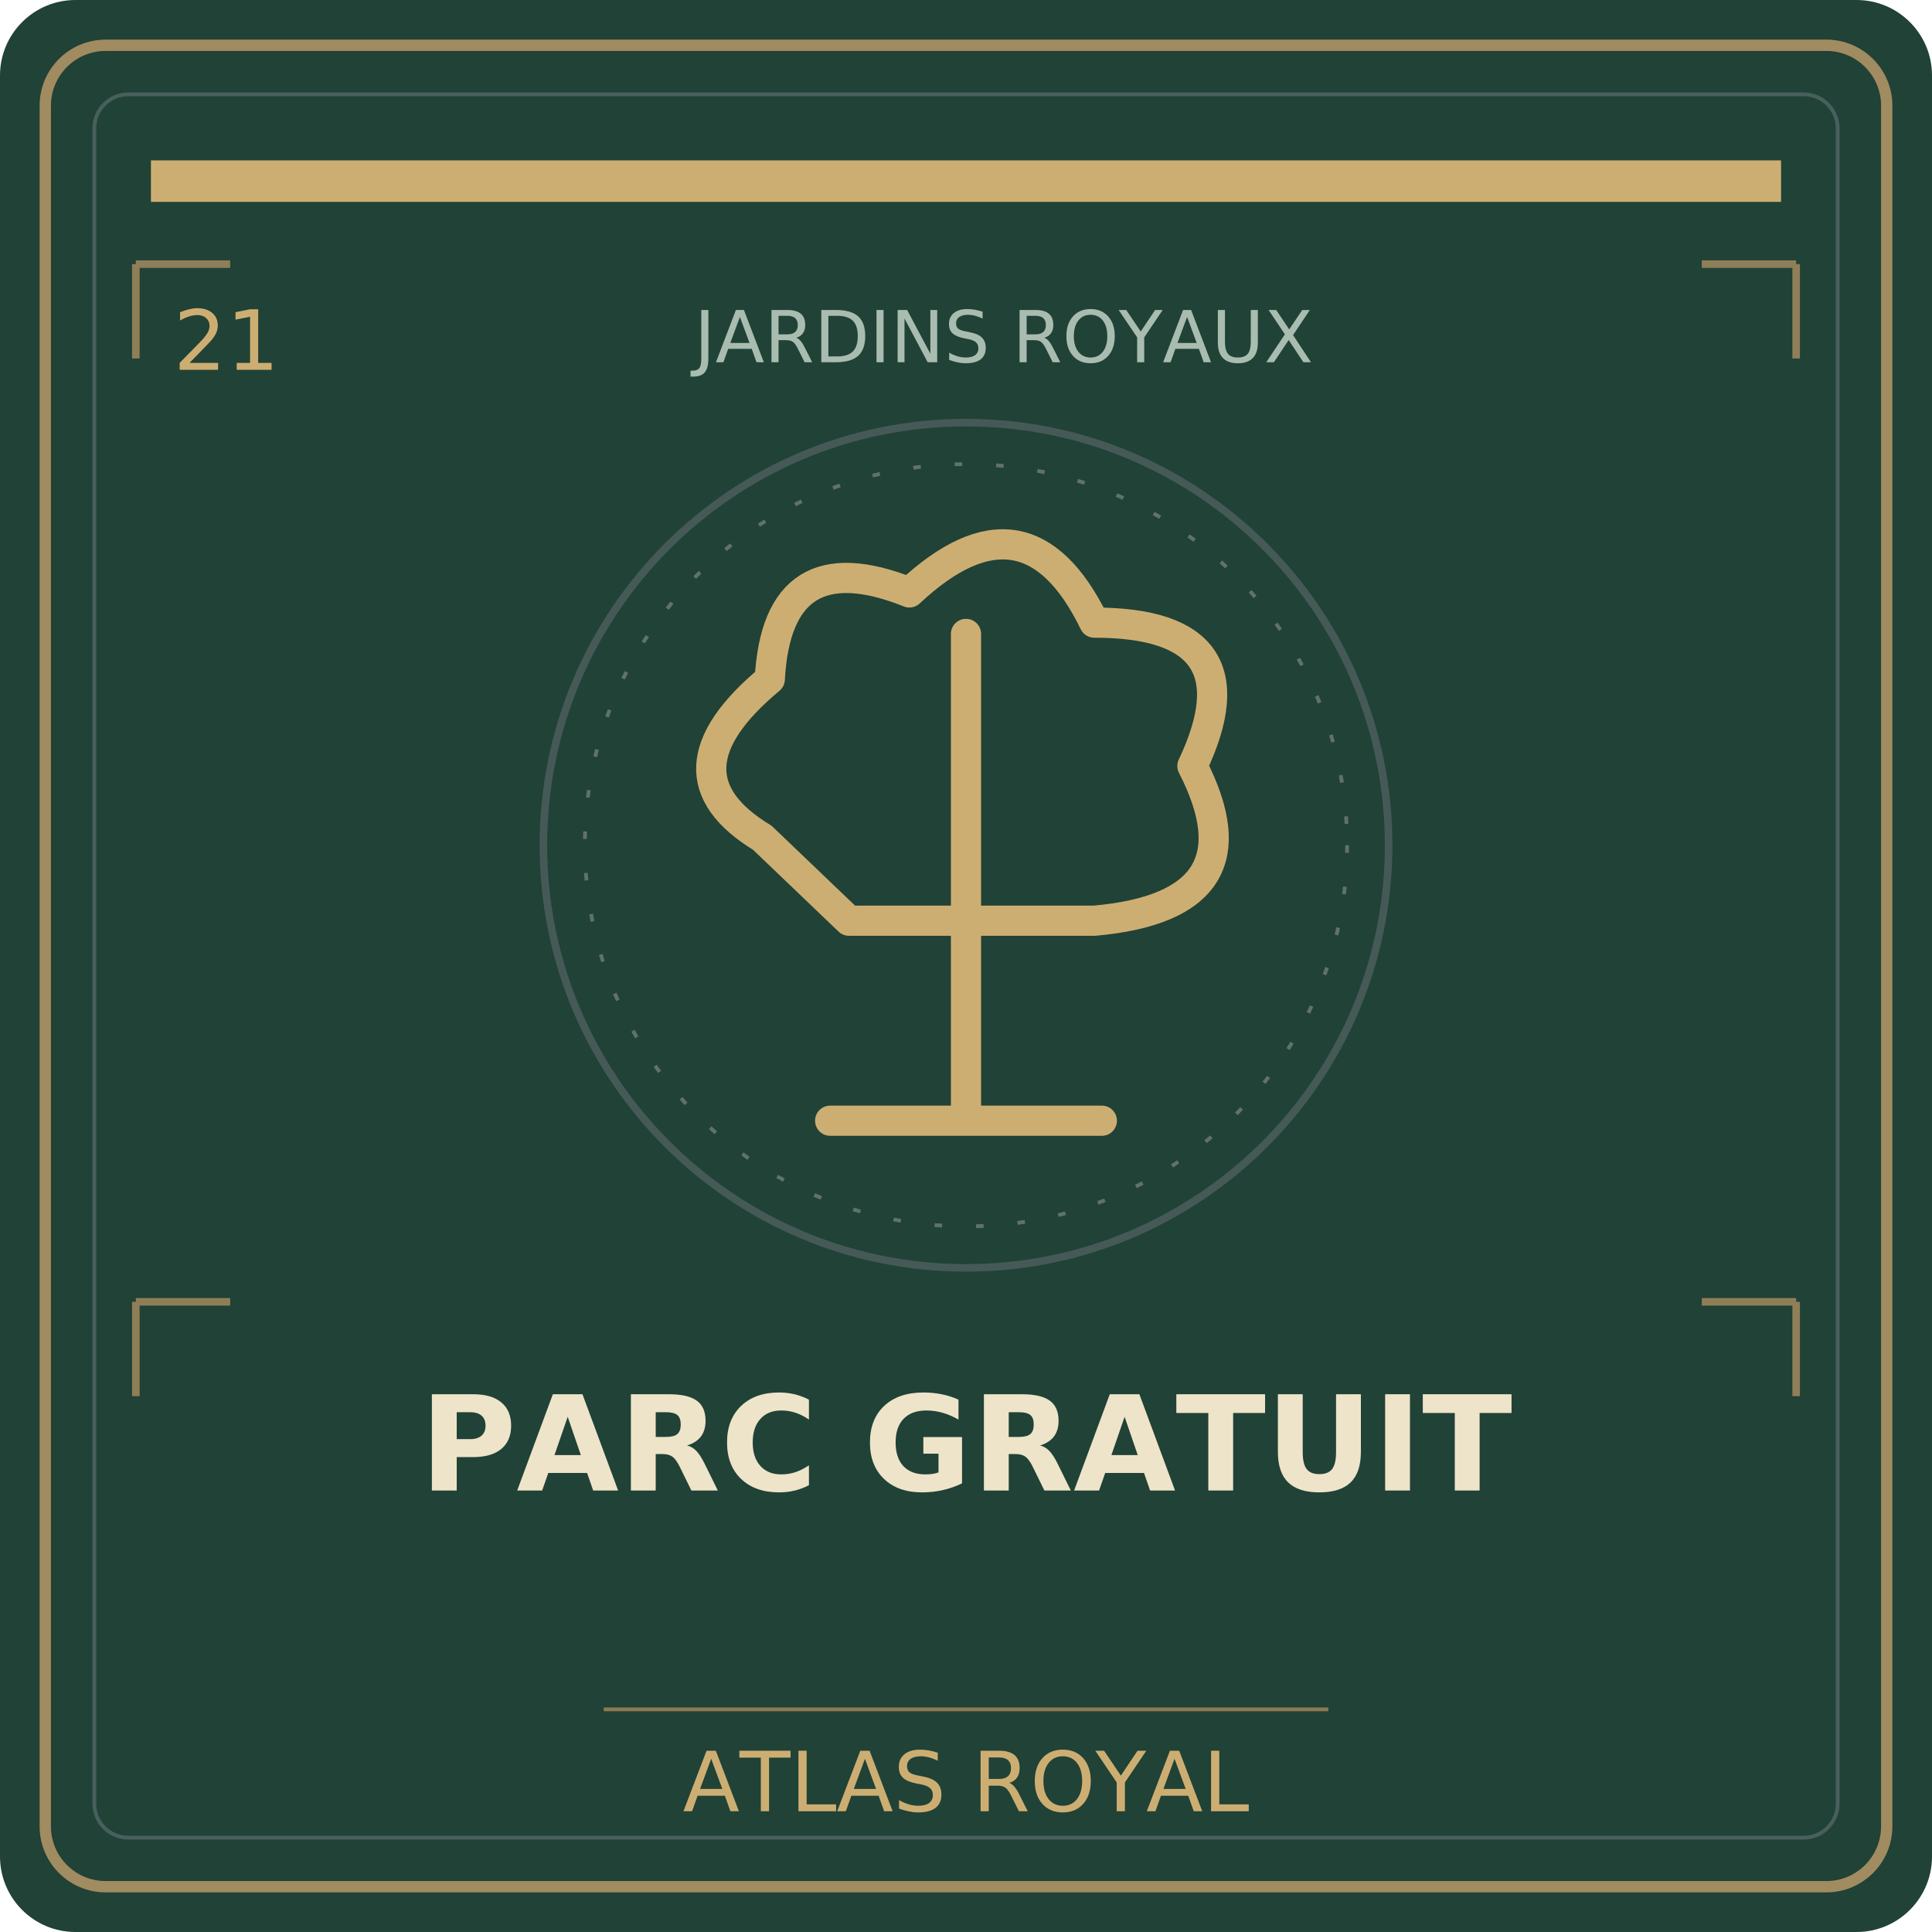
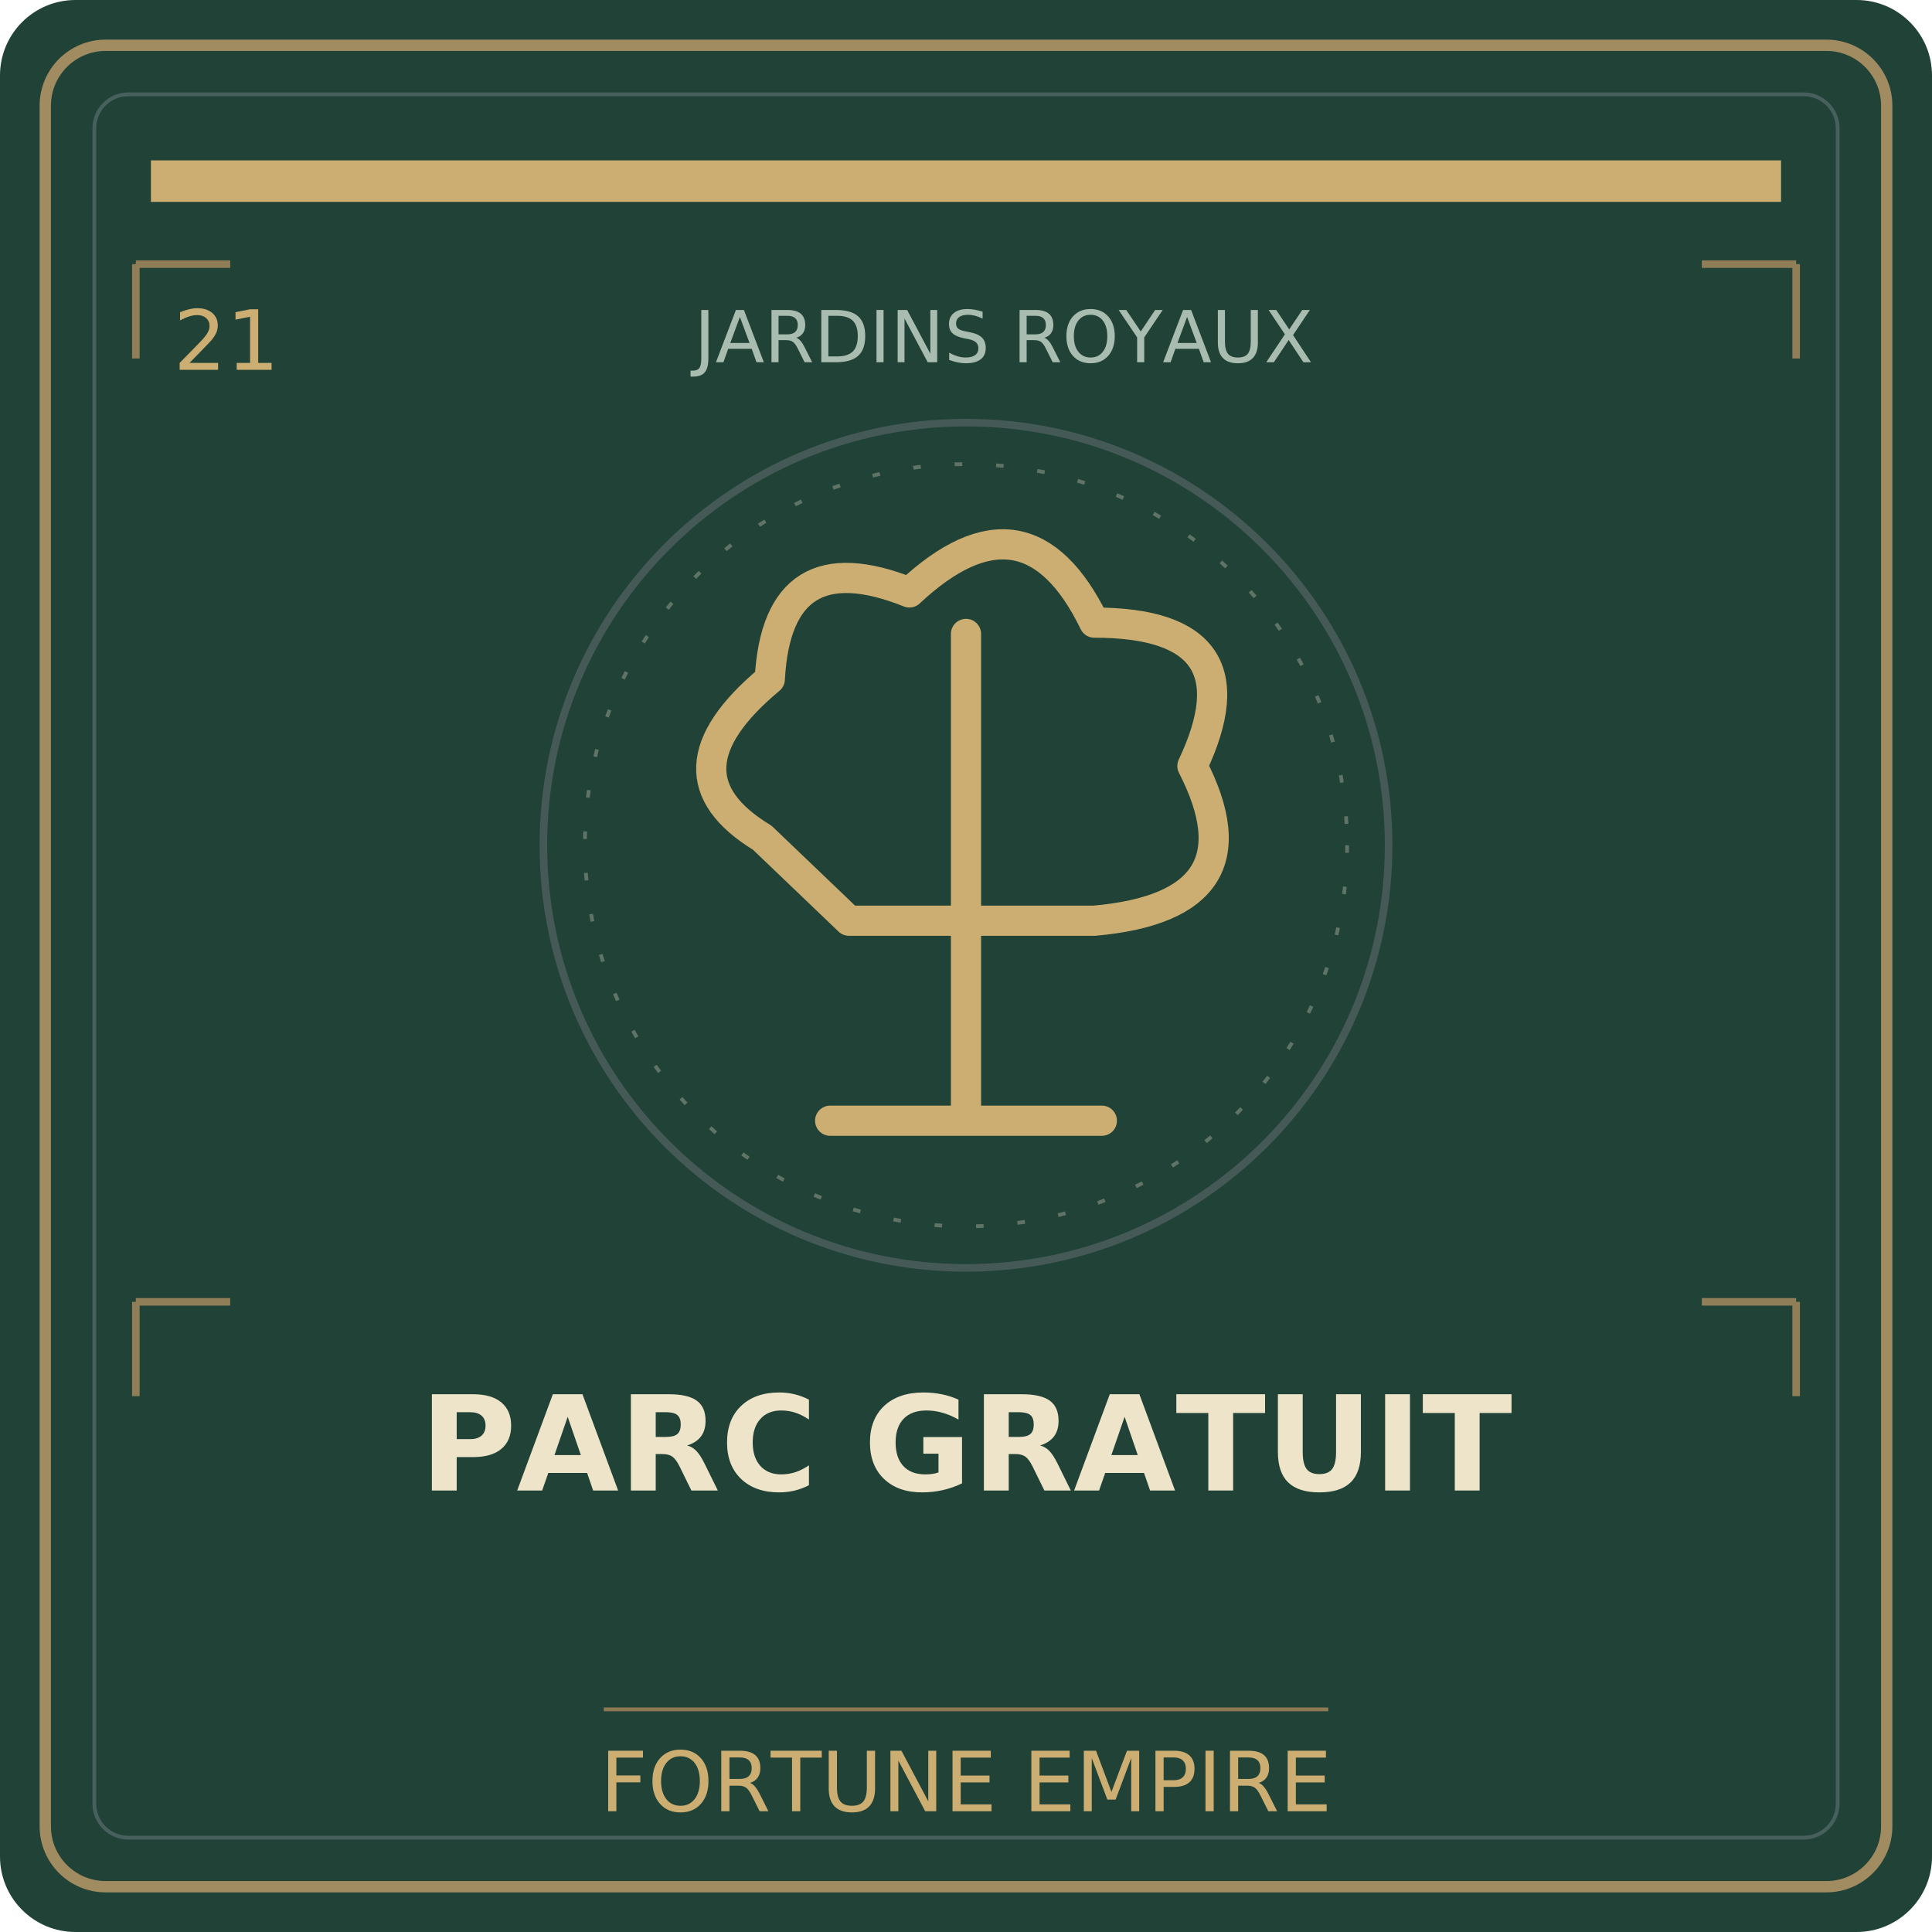
<svg xmlns="http://www.w3.org/2000/svg" width="768" height="768" viewBox="0 0 512 512" font-family="DejaVu Sans, sans-serif">
  <rect width="512" height="512" rx="20" fill="#214236" />
  <rect x="12" y="12" width="488" height="488" rx="16" fill="none" stroke="#a18b60" stroke-width="3" />
  <rect x="25" y="25" width="462" height="462" rx="9" fill="none" stroke="#48605d" />
  <path d="M40 48H472" stroke="#CDAE72" stroke-width="11" />
  <path d="M36 70h25m-25 0v25M476 70h-25m25 0v25" stroke="#907e58" stroke-width="2" fill="none" />
  <path d="M36 345h25m-25 0v25M476 345h-25m25 0v25" stroke="#907e58" stroke-width="2" fill="none" />
  <g fill="#CDAE72" aria-label="21" transform="translate(46.00293 98)">
    <path d="M393 170H1098V0H150V170Q265 289 463.5 489.5Q662 690 713 748Q810 857 848.5 932.5Q887 1008 887 1081Q887 1200 803.5 1275.0Q720 1350 586 1350Q491 1350 385.5 1317.0Q280 1284 160 1217V1421Q282 1470 388.0 1495.0Q494 1520 582 1520Q814 1520 952.0 1404.0Q1090 1288 1090 1094Q1090 1002 1055.5 919.5Q1021 837 930 725Q905 696 771.0 557.5Q637 419 393 170Z" transform="translate(0 0) scale(0.01074219 -0.01074219)" />
    <path d="M254 170H584V1309L225 1237V1421L582 1493H784V170H1114V0H254Z" transform="translate(13.99707 0) scale(0.01074219 -0.01074219)" />
  </g>
  <g fill="#a9bcb0" aria-label="JARDINS ROYAUX" transform="translate(183.9836 96)">
    <path d="M201 1493H403V104Q403 -166 300.5 -288.0Q198 -410 -29 -410H-106V-240H-43Q91 -240 146.0 -165.0Q201 -90 201 104Z" transform="translate(0 0) scale(0.009277344 -0.009277344)" />
    <path d="M700 1294 426 551H975ZM586 1493H815L1384 0H1174L1038 383H365L229 0H16Z" transform="translate(5.603516 0) scale(0.009277344 -0.009277344)" />
    <path d="M909 700Q974 678 1035.5 606.0Q1097 534 1159 408L1364 0H1147L956 383Q882 533 812.5 582.0Q743 631 623 631H403V0H201V1493H657Q913 1493 1039.0 1386.0Q1165 1279 1165 1063Q1165 922 1099.5 829.0Q1034 736 909 700ZM403 1327V797H657Q803 797 877.5 864.5Q952 932 952 1063Q952 1194 877.5 1260.5Q803 1327 657 1327Z" transform="translate(18.60107 0) scale(0.009277344 -0.009277344)" />
    <path d="M403 1327V166H647Q956 166 1099.5 306.0Q1243 446 1243 748Q1243 1048 1099.5 1187.5Q956 1327 647 1327ZM201 1493H616Q1050 1493 1253.0 1312.5Q1456 1132 1456 748Q1456 362 1252.0 181.0Q1048 0 616 0H201Z" transform="translate(31.80273 0) scale(0.009277344 -0.009277344)" />
    <path d="M201 1493H403V0H201Z" transform="translate(46.43311 0) scale(0.009277344 -0.009277344)" />
    <path d="M201 1493H473L1135 244V1493H1331V0H1059L397 1249V0H201Z" transform="translate(52.03662 0) scale(0.009277344 -0.009277344)" />
    <path d="M1096 1444V1247Q981 1302 879.0 1329.0Q777 1356 682 1356Q517 1356 427.5 1292.0Q338 1228 338 1110Q338 1011 397.5 960.5Q457 910 623 879L745 854Q971 811 1078.5 702.5Q1186 594 1186 412Q1186 195 1040.5 83.0Q895 -29 614 -29Q508 -29 388.5 -5.0Q269 19 141 66V274Q264 205 382.0 170.0Q500 135 614 135Q787 135 881.0 203.0Q975 271 975 397Q975 507 907.5 569.0Q840 631 686 662L563 686Q337 731 236.0 827.0Q135 923 135 1094Q135 1292 274.5 1406.0Q414 1520 659 1520Q764 1520 873.0 1501.0Q982 1482 1096 1444Z" transform="translate(66.24951 0) scale(0.009277344 -0.009277344)" />
    <path d="M909 700Q974 678 1035.5 606.0Q1097 534 1159 408L1364 0H1147L956 383Q882 533 812.5 582.0Q743 631 623 631H403V0H201V1493H657Q913 1493 1039.0 1386.0Q1165 1279 1165 1063Q1165 922 1099.5 829.0Q1034 736 909 700ZM403 1327V797H657Q803 797 877.5 864.5Q952 932 952 1063Q952 1194 877.5 1260.5Q803 1327 657 1327Z" transform="translate(84.34961 0) scale(0.009277344 -0.009277344)" />
    <path d="M807 1356Q587 1356 457.5 1192.0Q328 1028 328 745Q328 463 457.5 299.0Q587 135 807 135Q1027 135 1155.5 299.0Q1284 463 1284 745Q1284 1028 1155.5 1192.0Q1027 1356 807 1356ZM807 1520Q1121 1520 1309.0 1309.5Q1497 1099 1497 745Q1497 392 1309.0 181.5Q1121 -29 807 -29Q492 -29 303.5 181.0Q115 391 115 745Q115 1099 303.5 1309.5Q492 1520 807 1520Z" transform="translate(97.55127 0) scale(0.009277344 -0.009277344)" />
    <path d="M-4 1493H213L627 879L1038 1493H1255L727 711V0H524V711Z" transform="translate(112.5063 0) scale(0.009277344 -0.009277344)" />
    <path d="M700 1294 426 551H975ZM586 1493H815L1384 0H1174L1038 383H365L229 0H16Z" transform="translate(124.1123 0) scale(0.009277344 -0.009277344)" />
    <path d="M178 1493H381V586Q381 346 468.0 240.5Q555 135 750 135Q944 135 1031.0 240.5Q1118 346 1118 586V1493H1321V561Q1321 269 1176.5 120.0Q1032 -29 750 -29Q467 -29 322.5 120.0Q178 269 178 561Z" transform="translate(137.1099 0) scale(0.009277344 -0.009277344)" />
    <path d="M129 1493H346L717 938L1090 1493H1307L827 776L1339 0H1122L702 635L279 0H61L594 797Z" transform="translate(151.0166 0) scale(0.009277344 -0.009277344)" />
  </g>
  <circle cx="256" cy="224" r="112" fill="none" stroke="#455a57" stroke-width="2" />
  <circle cx="256" cy="224" r="101" fill="none" stroke="#607367" stroke-width="1" stroke-dasharray="2 9" />
  <path d="M256 168V297 M220 297H292 M202 222Q174 205 204 180Q206 143 241 157Q272 128 290 165Q334 165 316 203Q335 240 290 244H225Z" stroke="#CDAE72" stroke-width="8" stroke-linecap="round" stroke-linejoin="round" fill="none" />
  <g fill="#eee4c9" aria-label="PARC GRATUIT" transform="translate(111.2405 395)">
    <path d="M188 1493H827Q1112 1493 1264.5 1366.5Q1417 1240 1417 1006Q1417 771 1264.5 644.5Q1112 518 827 518H573V0H188ZM573 1214V797H786Q898 797 959.0 851.5Q1020 906 1020 1006Q1020 1106 959.0 1160.0Q898 1214 786 1214Z" transform="translate(0 0) scale(0.01708984 -0.01708984)" />
    <path d="M1094 272H492L397 0H10L563 1493H1022L1575 0H1188ZM588 549H997L793 1143Z" transform="translate(25.65186 0) scale(0.01708984 -0.01708984)" />
    <path d="M735 831Q856 831 908.5 876.0Q961 921 961 1024Q961 1126 908.5 1170.0Q856 1214 735 1214H573V831ZM573 565V0H188V1493H776Q1071 1493 1208.5 1394.0Q1346 1295 1346 1081Q1346 933 1274.5 838.0Q1203 743 1059 698Q1138 680 1200.5 616.5Q1263 553 1327 424L1536 0H1126L944 371Q889 483 832.5 524.0Q776 565 682 565Z" transform="translate(52.73926 0) scale(0.01708984 -0.01708984)" />
    <path d="M1372 82Q1266 27 1151.0 -1.0Q1036 -29 911 -29Q538 -29 320.0 179.5Q102 388 102 745Q102 1103 320.0 1311.5Q538 1520 911 1520Q1036 1520 1151.0 1492.0Q1266 1464 1372 1409V1100Q1265 1173 1161.0 1207.0Q1057 1241 942 1241Q736 1241 618.0 1109.0Q500 977 500 745Q500 514 618.0 382.0Q736 250 942 250Q1057 250 1161.0 284.0Q1265 318 1372 391Z" transform="translate(79.68994 0) scale(0.01708984 -0.01708984)" />
    <path d="M1530 111Q1386 41 1231.0 6.0Q1076 -29 911 -29Q538 -29 320.0 179.5Q102 388 102 745Q102 1106 324.0 1313.0Q546 1520 932 1520Q1081 1520 1217.5 1492.0Q1354 1464 1475 1409V1100Q1350 1171 1226.5 1206.0Q1103 1241 979 1241Q749 1241 624.5 1112.5Q500 984 500 745Q500 508 620.0 379.0Q740 250 961 250Q1021 250 1072.5 257.5Q1124 265 1165 281V571H930V829H1530Z" transform="translate(117.561 0) scale(0.01708984 -0.01708984)" />
    <path d="M735 831Q856 831 908.5 876.0Q961 921 961 1024Q961 1126 908.5 1170.0Q856 1214 735 1214H573V831ZM573 565V0H188V1493H776Q1071 1493 1208.5 1394.0Q1346 1295 1346 1081Q1346 933 1274.5 838.0Q1203 743 1059 698Q1138 680 1200.5 616.5Q1263 553 1327 424L1536 0H1126L944 371Q889 483 832.5 524.0Q776 565 682 565Z" transform="translate(146.2891 0) scale(0.01708984 -0.01708984)" />
    <path d="M1094 272H492L397 0H10L563 1493H1022L1575 0H1188ZM588 549H997L793 1143Z" transform="translate(173.2397 0) scale(0.01708984 -0.01708984)" />
    <path d="M10 1493H1386V1202H891V0H506V1202H10Z" transform="translate(200.3271 0) scale(0.01708984 -0.01708984)" />
    <path d="M188 1493H573V598Q573 413 633.5 333.5Q694 254 831 254Q969 254 1029.5 333.5Q1090 413 1090 598V1493H1475V598Q1475 281 1316.0 126.0Q1157 -29 831 -29Q506 -29 347.0 126.0Q188 281 188 598Z" transform="translate(224.2017 0) scale(0.01708984 -0.01708984)" />
    <path d="M188 1493H573V0H188Z" transform="translate(252.6221 0) scale(0.01708984 -0.01708984)" />
    <path d="M10 1493H1386V1202H891V0H506V1202H10Z" transform="translate(265.6445 0) scale(0.01708984 -0.01708984)" />
  </g>
  <path d="M160 453H352" stroke="#8d7a53" />
-   <g fill="#CDAE72" aria-label="ATLAS ROYAL" transform="translate(180.9497 480)">
-     <path d="M700 1294 426 551H975ZM586 1493H815L1384 0H1174L1038 383H365L229 0H16Z" transform="translate(0 0) scale(0.01074219 -0.01074219)" />
-     <path d="M-6 1493H1257V1323H727V0H524V1323H-6Z" transform="translate(15.0498 0) scale(0.01074219 -0.01074219)" />
-     <path d="M201 1493H403V170H1130V0H201Z" transform="translate(28.48828 0) scale(0.01074219 -0.01074219)" />
-     <path d="M700 1294 426 551H975ZM586 1493H815L1384 0H1174L1038 383H365L229 0H16Z" transform="translate(40.74512 0) scale(0.01074219 -0.01074219)" />
-     <path d="M1096 1444V1247Q981 1302 879.0 1329.0Q777 1356 682 1356Q517 1356 427.5 1292.0Q338 1228 338 1110Q338 1011 397.5 960.5Q457 910 623 879L745 854Q971 811 1078.5 702.5Q1186 594 1186 412Q1186 195 1040.5 83.0Q895 -29 614 -29Q508 -29 388.5 -5.0Q269 19 141 66V274Q264 205 382.0 170.0Q500 135 614 135Q787 135 881.0 203.0Q975 271 975 397Q975 507 907.5 569.0Q840 631 686 662L563 686Q337 731 236.0 827.0Q135 923 135 1094Q135 1292 274.5 1406.0Q414 1520 659 1520Q764 1520 873.0 1501.0Q982 1482 1096 1444Z" transform="translate(55.79492 0) scale(0.01074219 -0.01074219)" />
-     <path d="M909 700Q974 678 1035.5 606.0Q1097 534 1159 408L1364 0H1147L956 383Q882 533 812.5 582.0Q743 631 623 631H403V0H201V1493H657Q913 1493 1039.0 1386.0Q1165 1279 1165 1063Q1165 922 1099.5 829.0Q1034 736 909 700ZM403 1327V797H657Q803 797 877.5 864.5Q952 932 952 1063Q952 1194 877.5 1260.5Q803 1327 657 1327Z" transform="translate(76.75293 0) scale(0.01074219 -0.01074219)" />
-     <path d="M807 1356Q587 1356 457.5 1192.0Q328 1028 328 745Q328 463 457.5 299.0Q587 135 807 135Q1027 135 1155.5 299.0Q1284 463 1284 745Q1284 1028 1155.5 1192.0Q1027 1356 807 1356ZM807 1520Q1121 1520 1309.0 1309.5Q1497 1099 1497 745Q1497 392 1309.0 181.5Q1121 -29 807 -29Q492 -29 303.5 181.0Q115 391 115 745Q115 1099 303.5 1309.5Q492 1520 807 1520Z" transform="translate(92.03906 0) scale(0.01074219 -0.01074219)" />
-     <path d="M-4 1493H213L627 879L1038 1493H1255L727 711V0H524V711Z" transform="translate(109.3555 0) scale(0.01074219 -0.01074219)" />
-     <path d="M700 1294 426 551H975ZM586 1493H815L1384 0H1174L1038 383H365L229 0H16Z" transform="translate(122.7939 0) scale(0.01074219 -0.01074219)" />
-     <path d="M201 1493H403V170H1130V0H201Z" transform="translate(137.8438 0) scale(0.01074219 -0.01074219)" />
+   <g fill="#CDAE72" aria-label="FORTUNE EMPIRE" transform="translate(159.0142 480)">
+     <path d="M201 1493H1059V1323H403V883H995V713H403V0H201Z" transform="translate(0 0) scale(0.01074219 -0.01074219)" />
+     <path d="M807 1356Q587 1356 457.5 1192.0Q328 1028 328 745Q328 463 457.5 299.0Q587 135 807 135Q1027 135 1155.5 299.0Q1284 463 1284 745Q1284 1028 1155.5 1192.0Q1027 1356 807 1356ZM807 1520Q1121 1520 1309.0 1309.5Q1497 1099 1497 745Q1497 392 1309.0 181.5Q1121 -29 807 -29Q492 -29 303.5 181.0Q115 391 115 745Q115 1099 303.5 1309.5Q492 1520 807 1520Z" transform="translate(12.6543 0) scale(0.01074219 -0.01074219)" />
+     <path d="M909 700Q974 678 1035.5 606.0Q1097 534 1159 408L1364 0H1147L956 383Q882 533 812.5 582.0Q743 631 623 631H403V0H201V1493H657Q913 1493 1039.0 1386.0Q1165 1279 1165 1063Q1165 922 1099.5 829.0Q1034 736 909 700ZM403 1327V797H657Q803 797 877.5 864.5Q952 932 952 1063Q952 1194 877.5 1260.5Q803 1327 657 1327Z" transform="translate(29.9707 0) scale(0.01074219 -0.01074219)" />
+     <path d="M-6 1493H1257V1323H727V0H524V1323H-6Z" transform="translate(45.25684 0) scale(0.01074219 -0.01074219)" />
+     <path d="M178 1493H381V586Q381 346 468.0 240.5Q555 135 750 135Q944 135 1031.0 240.5Q1118 346 1118 586V1493H1321V561Q1321 269 1176.5 120.0Q1032 -29 750 -29Q467 -29 322.5 120.0Q178 269 178 561Z" transform="translate(58.69531 0) scale(0.01074219 -0.01074219)" />
+     <path d="M201 1493H473L1135 244V1493H1331V0H1059L397 1249V0H201Z" transform="translate(74.79785 0) scale(0.01074219 -0.01074219)" />
+     <path d="M201 1493H1145V1323H403V881H1114V711H403V170H1163V0H201Z" transform="translate(91.25488 0) scale(0.01074219 -0.01074219)" />
+     <path d="M201 1493H1145V1323H403V881H1114V711H403V170H1163V0H201Z" transform="translate(112.1484 0) scale(0.01074219 -0.01074219)" />
+     <path d="M201 1493H502L883 477L1266 1493H1567V0H1370V1311L985 287H782L397 1311V0H201Z" transform="translate(126.0488 0) scale(0.01074219 -0.01074219)" />
+     <path d="M403 1327V766H657Q798 766 875.0 839.0Q952 912 952 1047Q952 1181 875.0 1254.0Q798 1327 657 1327ZM201 1493H657Q908 1493 1036.5 1379.5Q1165 1266 1165 1047Q1165 826 1036.5 713.0Q908 600 657 600H403V0H201Z" transform="translate(145.0303 0) scale(0.01074219 -0.01074219)" />
+     <path d="M201 1493H403V0H201Z" transform="translate(158.2969 0) scale(0.01074219 -0.01074219)" />
+     <path d="M909 700Q974 678 1035.5 606.0Q1097 534 1159 408L1364 0H1147L956 383Q882 533 812.5 582.0Q743 631 623 631H403V0H201V1493H657Q913 1493 1039.0 1386.0Q1165 1279 1165 1063Q1165 922 1099.5 829.0Q1034 736 909 700ZM403 1327V797H657Q803 797 877.5 864.5Q952 932 952 1063Q952 1194 877.5 1260.5Q803 1327 657 1327Z" transform="translate(164.7852 0) scale(0.01074219 -0.01074219)" />
+     <path d="M201 1493H1145V1323H403V881H1114V711H403V170H1163V0H201Z" transform="translate(180.0713 0) scale(0.01074219 -0.01074219)" />
  </g>
</svg>
